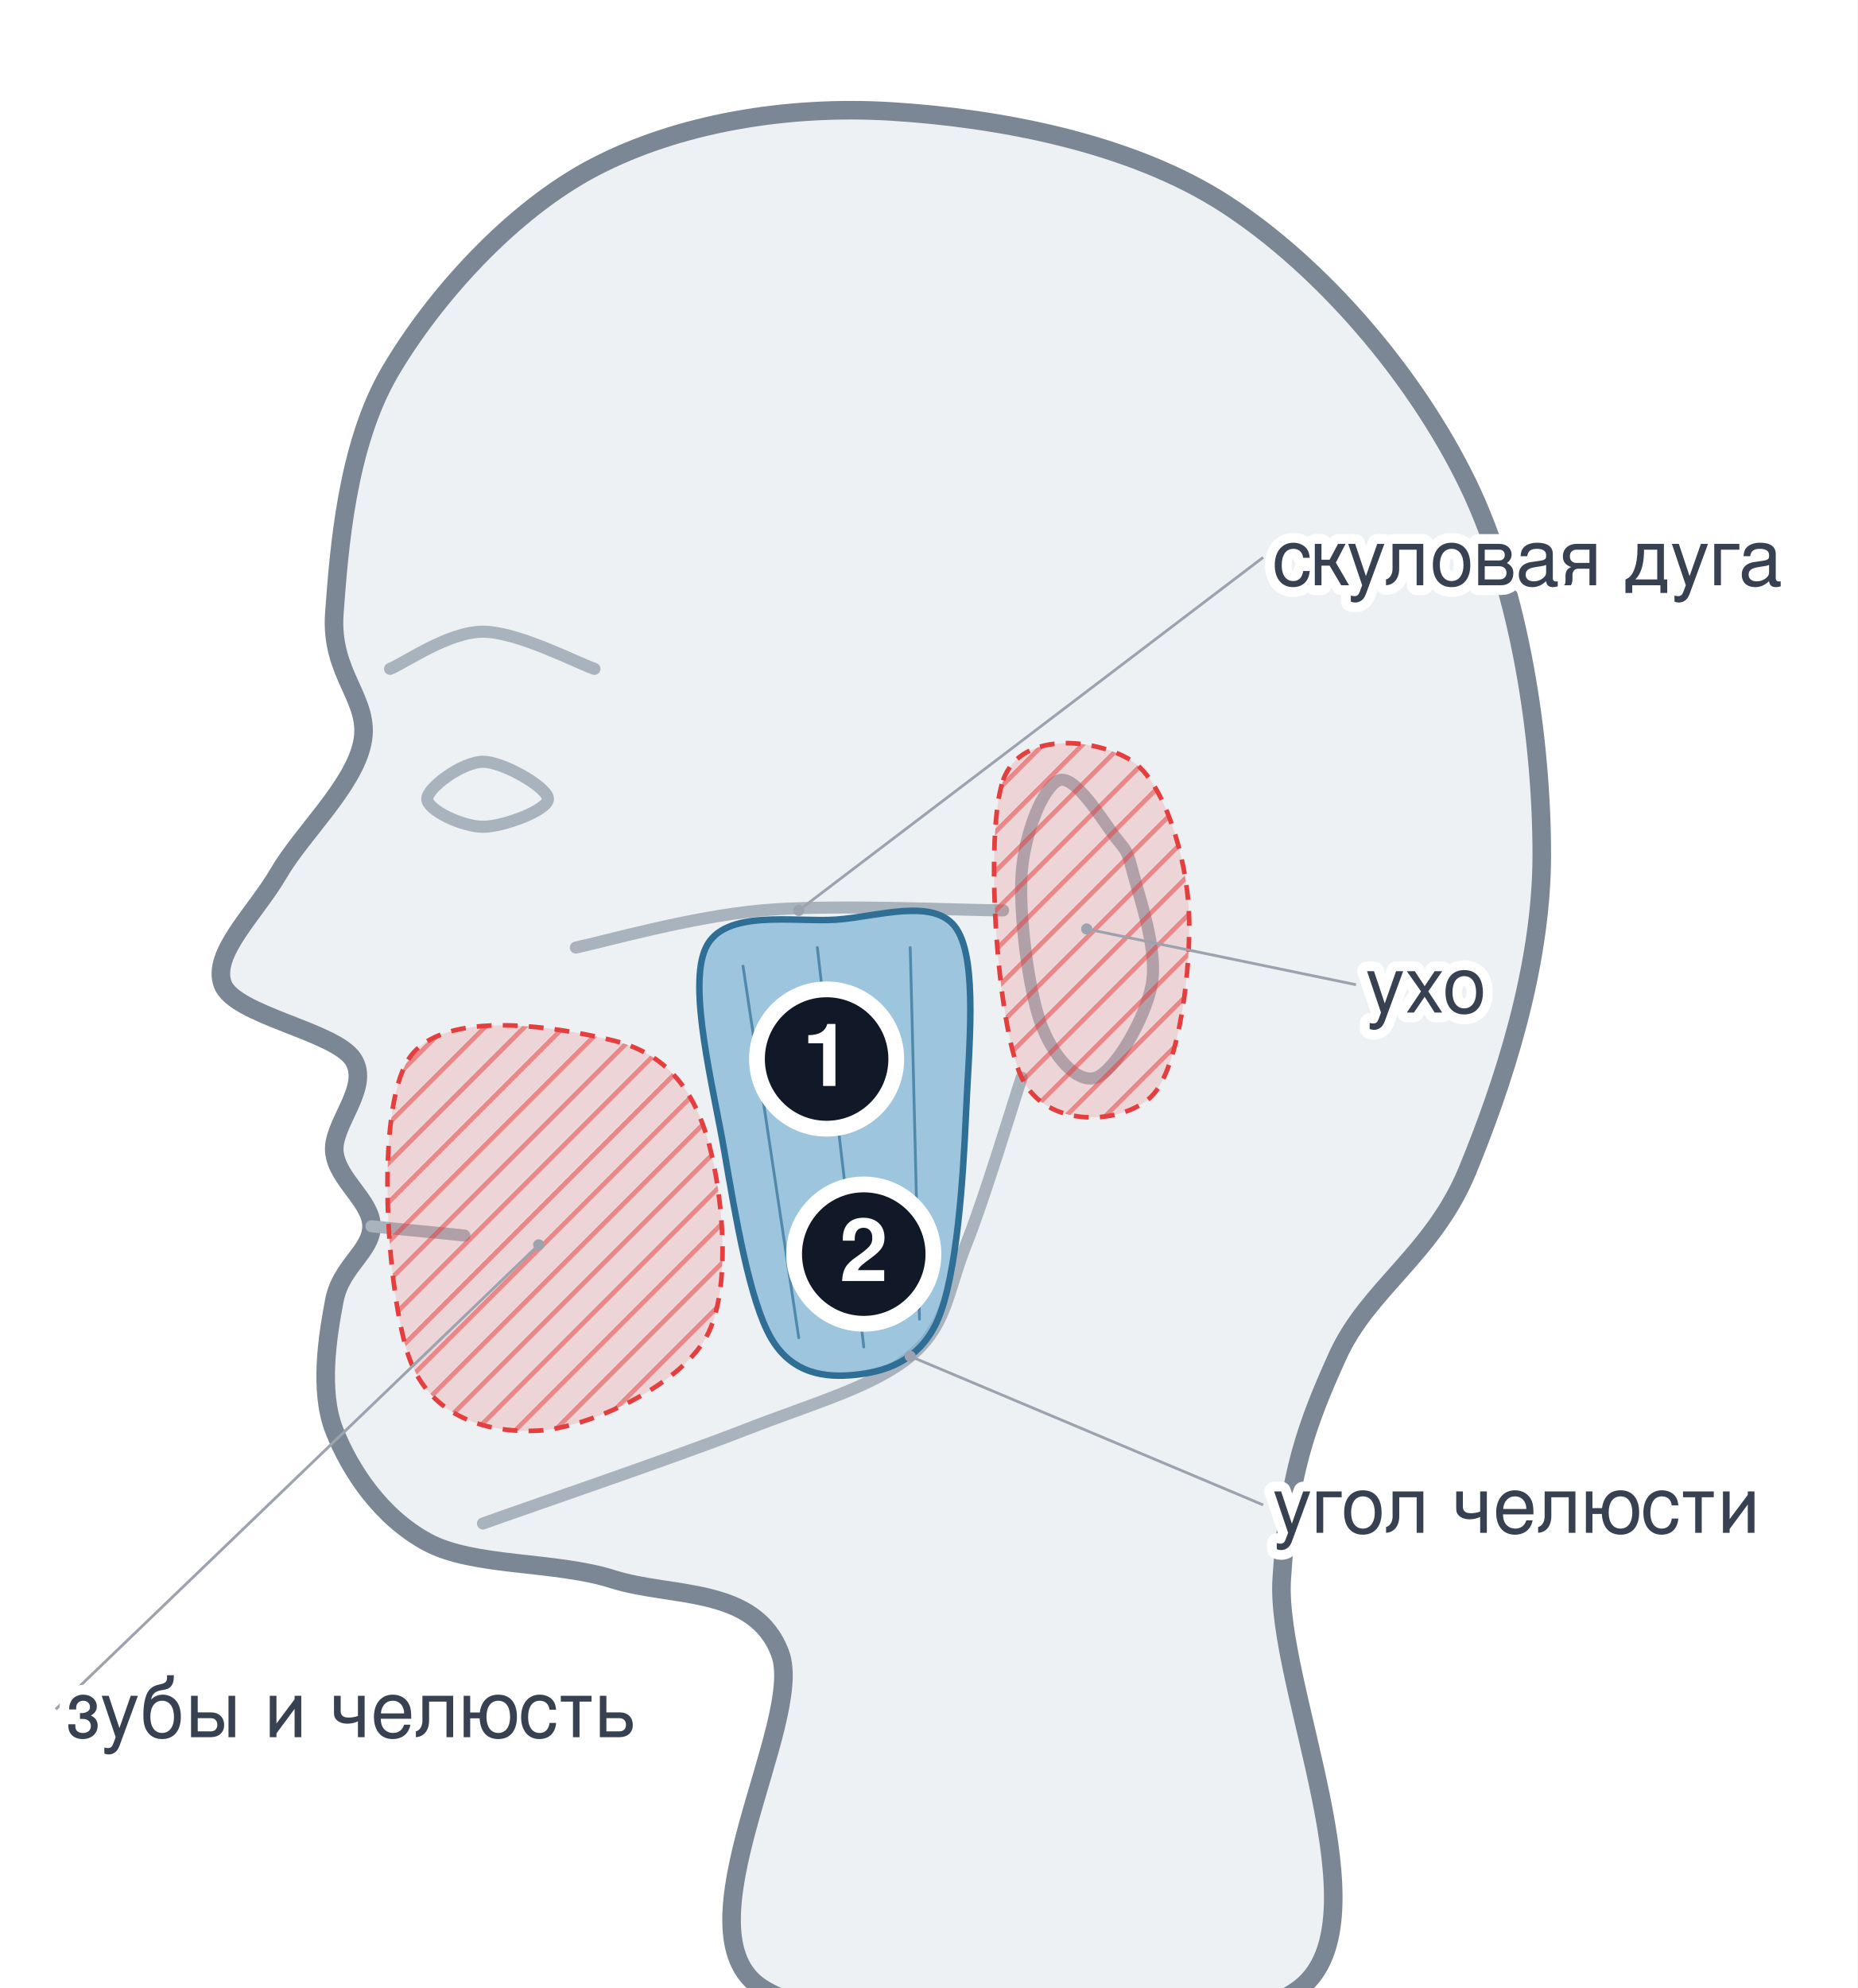
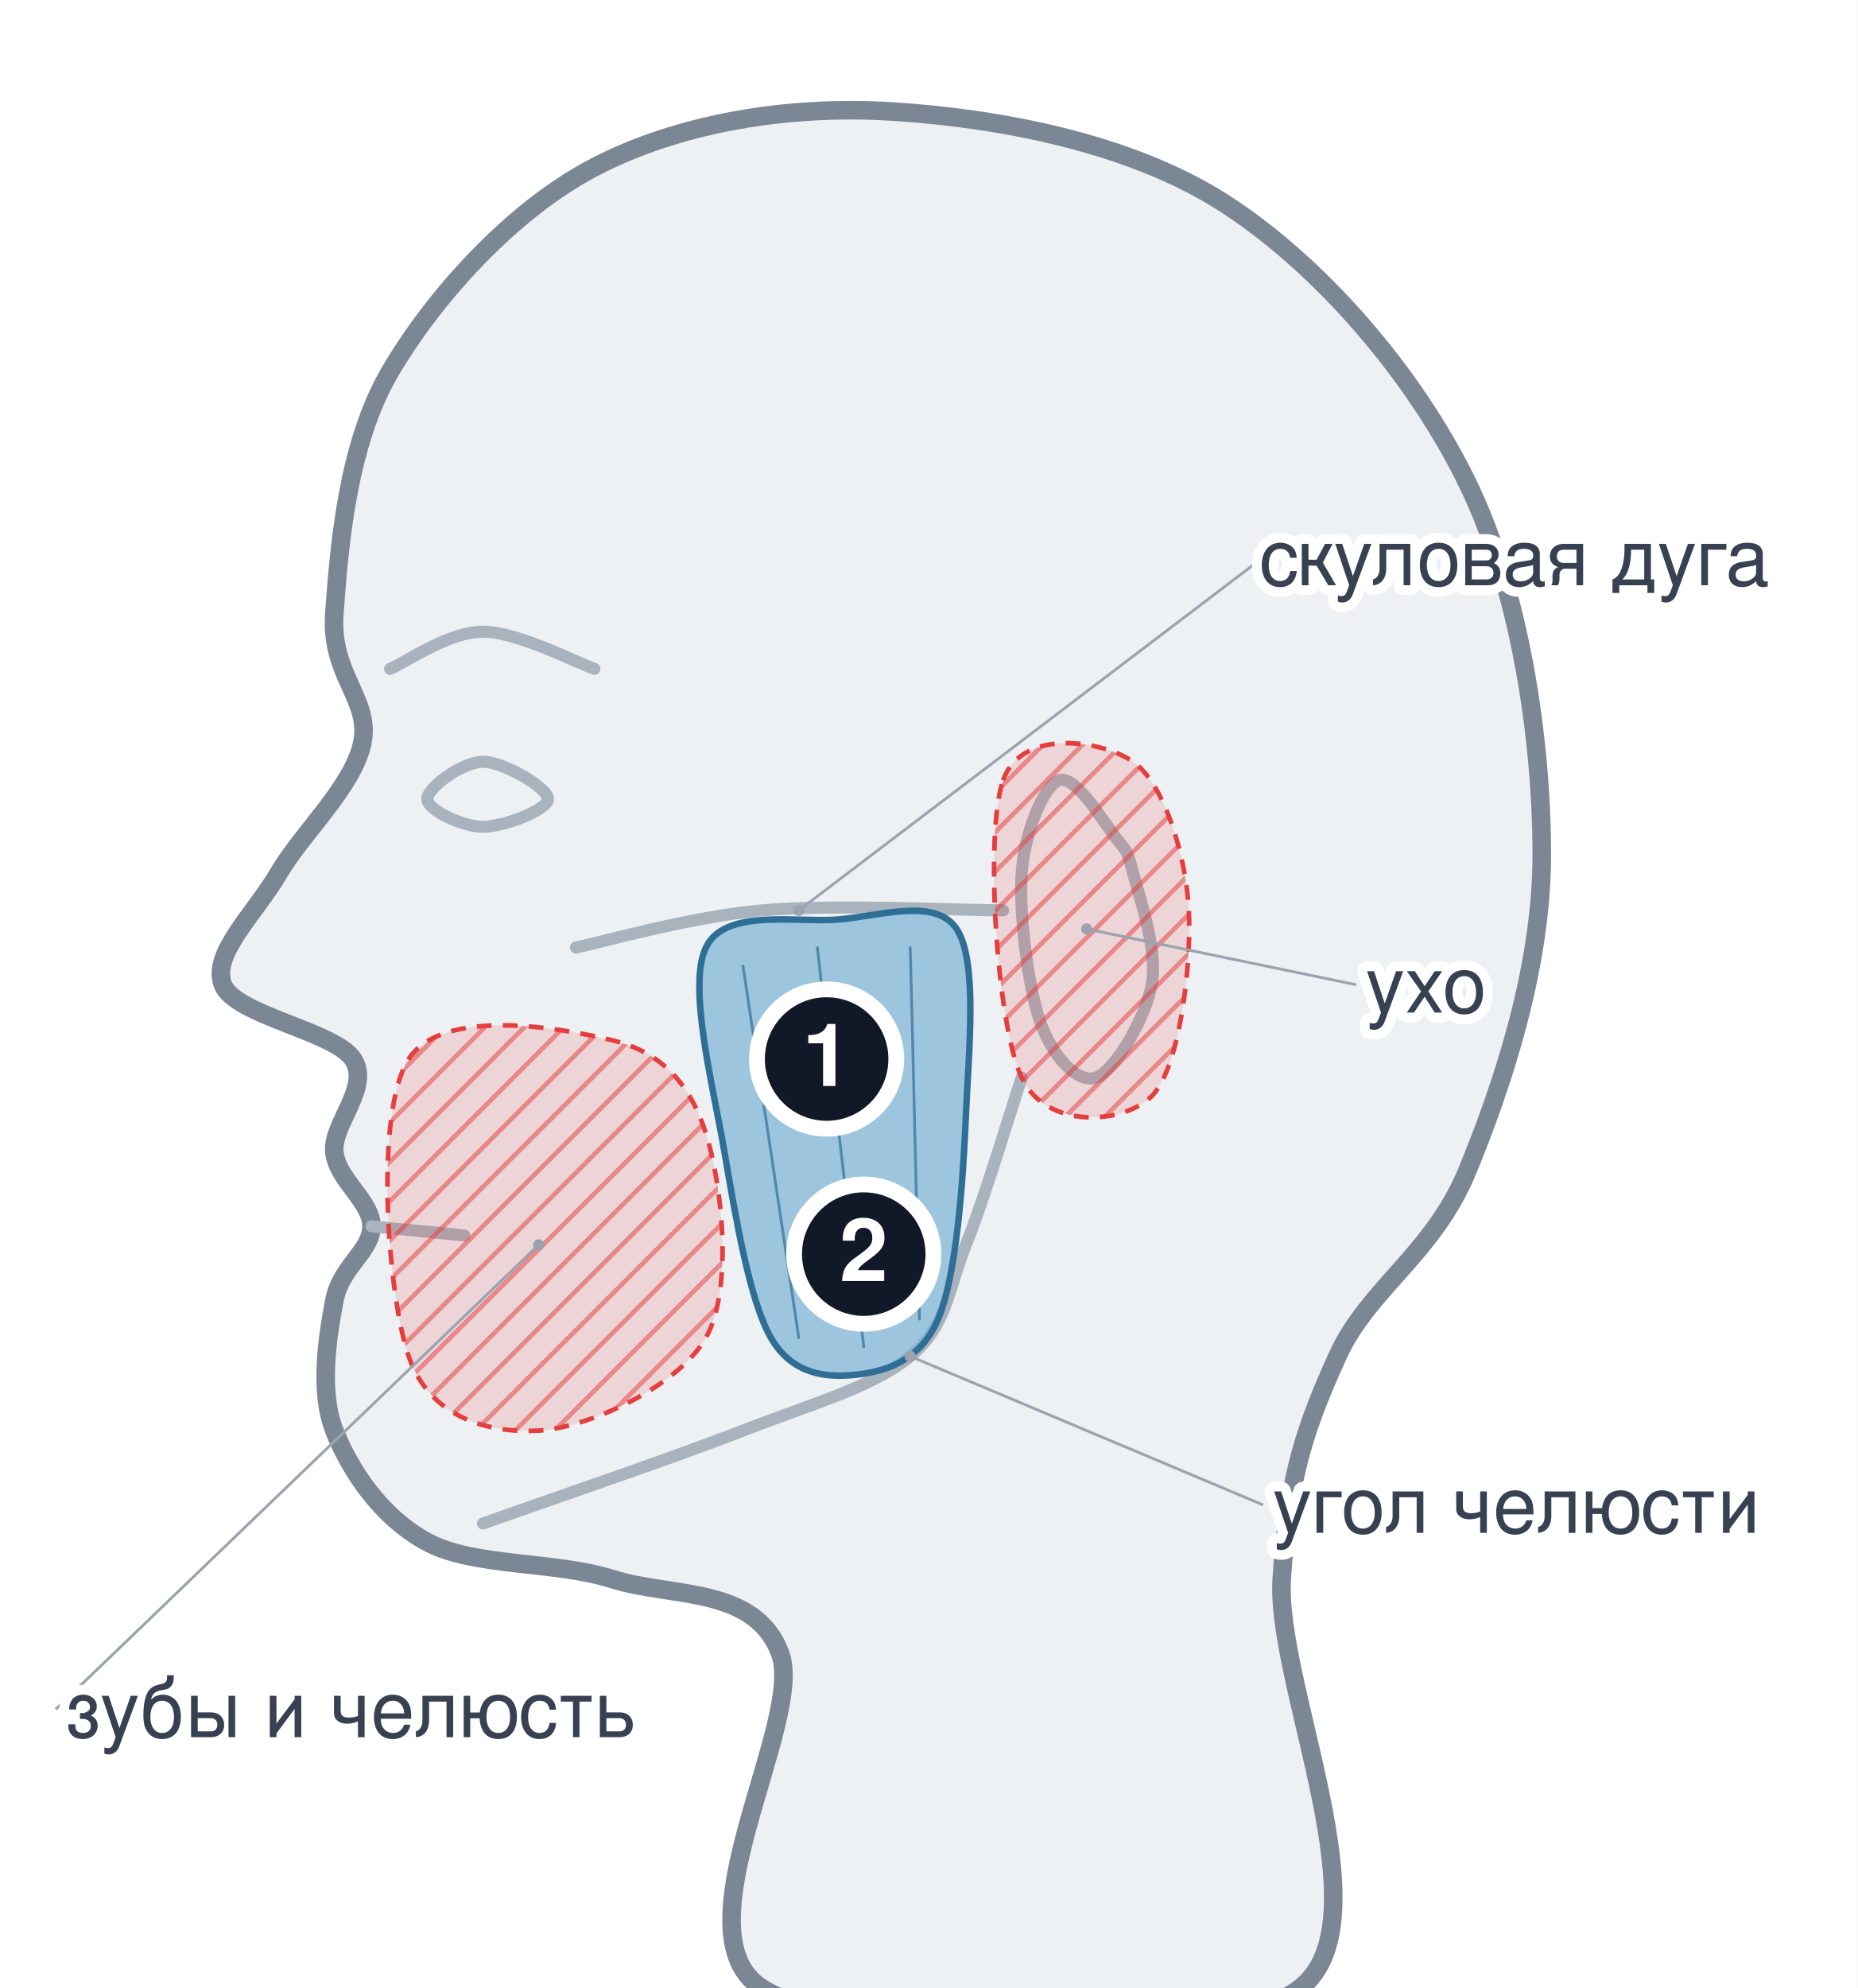
<svg xmlns="http://www.w3.org/2000/svg" viewBox="14 6 200 214" role="img">
  <defs>
    <pattern id="hatch" width="3" height="3" patternUnits="userSpaceOnUse" patternTransform="rotate(45)">
      <rect width="3" height="3" fill="#e53e3e" fill-opacity=".16" />
      <line x1="0" y1="0" x2="0" y2="3" stroke="#e53e3e" stroke-width="1" stroke-opacity=".5" />
    </pattern>
  </defs>
  <rect x="14" y="6" width="200" height="214" fill="#ffffff" />
  <path d="M110 18C121.3 18.7 135.7 21.3 146 28C156.3 34.7 166.3 46.3 172 58C177.7 69.7 180 85.7 180 98C180 110.3 175.7 123 172 132C168.3 141 161.3 144.7 158 152C154.7 159.3 152.7 164.7 152 176C151.3 187.3 163.3 212.7 154 220C144.7 227.3 105.3 226 96 220C86.7 214 100.7 191.3 98 184C95.3 176.7 86.3 178 80 176C73.7 174 65 174.7 60 172C55 169.3 51.7 164.3 50 160C48.3 155.7 49.3 149.7 50 146C50.7 142.3 54 140.7 54 138C54 135.3 50.3 133 50 130C49.7 127 54 123 52 120C50 117 39.3 115.3 38 112C36.7 108.7 41.5 104.3 44 100C46.5 95.7 52 90.7 53 86C54 81.3 49.5 78.7 50 72C50.5 65.3 51.3 54 56 46C60.7 38 69 28.7 78 24C87 19.3 98.7 17.3 110 18Z" fill="#eef1f4" stroke="#7b8794" stroke-width="2" stroke-linejoin="round" />
  <g fill="none" stroke="#a9b3bd" stroke-width="1.3" stroke-linecap="round">
    <path d="M134 96C132.7 94.3 129.7 89.3 128 90C126.3 90.7 124.3 95.7 124 100C123.7 104.3 124.7 112.3 126 116C127.3 119.7 130 122.7 132 122C134 121.3 137.3 115.7 138 112C138.7 108.3 136.7 102.7 136 100C135.3 97.3 135.3 97.7 134 96Z" />
    <path d="M60 92C60 90.8 63.8 88 66 88C68.2 88 73 90.8 73 92C73 93.2 68.2 95 66 95C63.8 95 60 93.2 60 92Z" />
    <path d="M56 78C57.7 77.3 62.3 74 66 74C69.7 74 76 77.3 78 78" />
    <path d="M76 108C79.3 107.3 88.3 104.7 96 104C103.7 103.3 117.7 104 122 104" />
    <path d="M124 122C123 125 120 135 118 140C116 145 116 148.7 112 152C108 155.3 101.7 157 94 160C86.3 163 70.7 168.3 66 170" />
    <path d="M54 138C55.7 138.2 62.3 138.8 64 139" />
  </g>
  <path d="M58 120C61.7 114.3 74.7 116.7 80 118C85.3 119.3 88.3 122.7 90 128C91.7 133.3 93 144.7 90 150C87 155.3 77.3 159.7 72 160C66.7 160.3 60.3 158.7 58 152C55.7 145.3 54.3 125.7 58 120Z" fill="url(#hatch)" stroke="#e53e3e" stroke-width=".5" stroke-dasharray="1.6 1.2" />
  <path d="M122 90C124 84.3 132.7 85.7 136 88C139.3 90.3 141.7 98 142 104C142.3 110 141 121 138 124C135 127 126.7 127.7 124 122C121.3 116.3 120 95.7 122 90Z" fill="url(#hatch)" stroke="#e53e3e" stroke-width=".5" stroke-dasharray="1.6 1.2" />
  <path d="M90 108C92 103.8 99.5 105.3 104 105C108.5 104.7 114.7 102.5 117 106C119.3 109.5 118.3 119 118 126C117.7 133 117 143.3 115 148C113 152.7 109 153.7 106 154C103 154.3 99.3 154 97 150C94.7 146 93.2 137 92 130C90.8 123 88 112.2 90 108Z" fill="#7fb5d6" fill-opacity="0.72" stroke="#2f6f96" stroke-width=".7" stroke-linejoin="round" />
  <g fill="none" stroke="#2f6f96" stroke-width=".3" stroke-opacity=".7" stroke-linecap="round">
    <path d="M94 110C95 116.7 99 143.3 100 150" />
    <path d="M102 108C102.8 115.2 106.2 143.8 107 151" />
    <path d="M112 108C112.2 114.7 112.8 141.3 113 148" />
  </g>
  <line x1="100" y1="104" x2="150" y2="66" stroke="#9ca3af" stroke-width=".3" />
  <circle cx="100" cy="104" r=".6" fill="#9ca3af" />
-   <text x="151" y="69" font-size="8.5" text-anchor="start" fill="#374151" font-family="Helvetica,Arial,sans-serif" stroke="#fff" stroke-width="2.1" paint-order="stroke" stroke-linejoin="round">скуловая дуга</text>
+   <text x="149.6" y="69" font-size="8.5" text-anchor="start" fill="#374151" font-family="Helvetica,Arial,sans-serif" stroke="#fff" stroke-width="2.1" paint-order="stroke" stroke-linejoin="round">скуловая дуга</text>
  <line x1="112" y1="152" x2="150" y2="168" stroke="#9ca3af" stroke-width=".3" />
  <circle cx="112" cy="152" r=".6" fill="#9ca3af" />
  <text x="151" y="171" font-size="8.5" text-anchor="start" fill="#374151" font-family="Helvetica,Arial,sans-serif" stroke="#fff" stroke-width="2.1" paint-order="stroke" stroke-linejoin="round">угол челюсти</text>
  <line x1="72" y1="140" x2="20" y2="190" stroke="#9ca3af" stroke-width=".3" />
  <circle cx="72" cy="140" r=".6" fill="#9ca3af" />
  <text x="21" y="193" font-size="8.5" text-anchor="start" fill="#374151" font-family="Helvetica,Arial,sans-serif" stroke="#fff" stroke-width="2.1" paint-order="stroke" stroke-linejoin="round">зубы и челюсть</text>
  <line x1="131" y1="106" x2="160" y2="112" stroke="#9ca3af" stroke-width=".3" />
  <circle cx="131" cy="106" r=".6" fill="#9ca3af" />
  <text x="161" y="115" font-size="8.5" text-anchor="start" fill="#374151" font-family="Helvetica,Arial,sans-serif" stroke="#fff" stroke-width="2.1" paint-order="stroke" stroke-linejoin="round">ухо</text>
  <circle cx="103" cy="120" r="7.5" fill="#111827" stroke="#fff" stroke-width="1.7" />
  <text x="103" y="122.9" font-size="9.4" font-weight="700" text-anchor="middle" fill="#fff" font-family="Helvetica,Arial,sans-serif">1</text>
  <circle cx="107" cy="141" r="7.5" fill="#111827" stroke="#fff" stroke-width="1.7" />
  <text x="107" y="143.9" font-size="9.4" font-weight="700" text-anchor="middle" fill="#fff" font-family="Helvetica,Arial,sans-serif">2</text>
</svg>
